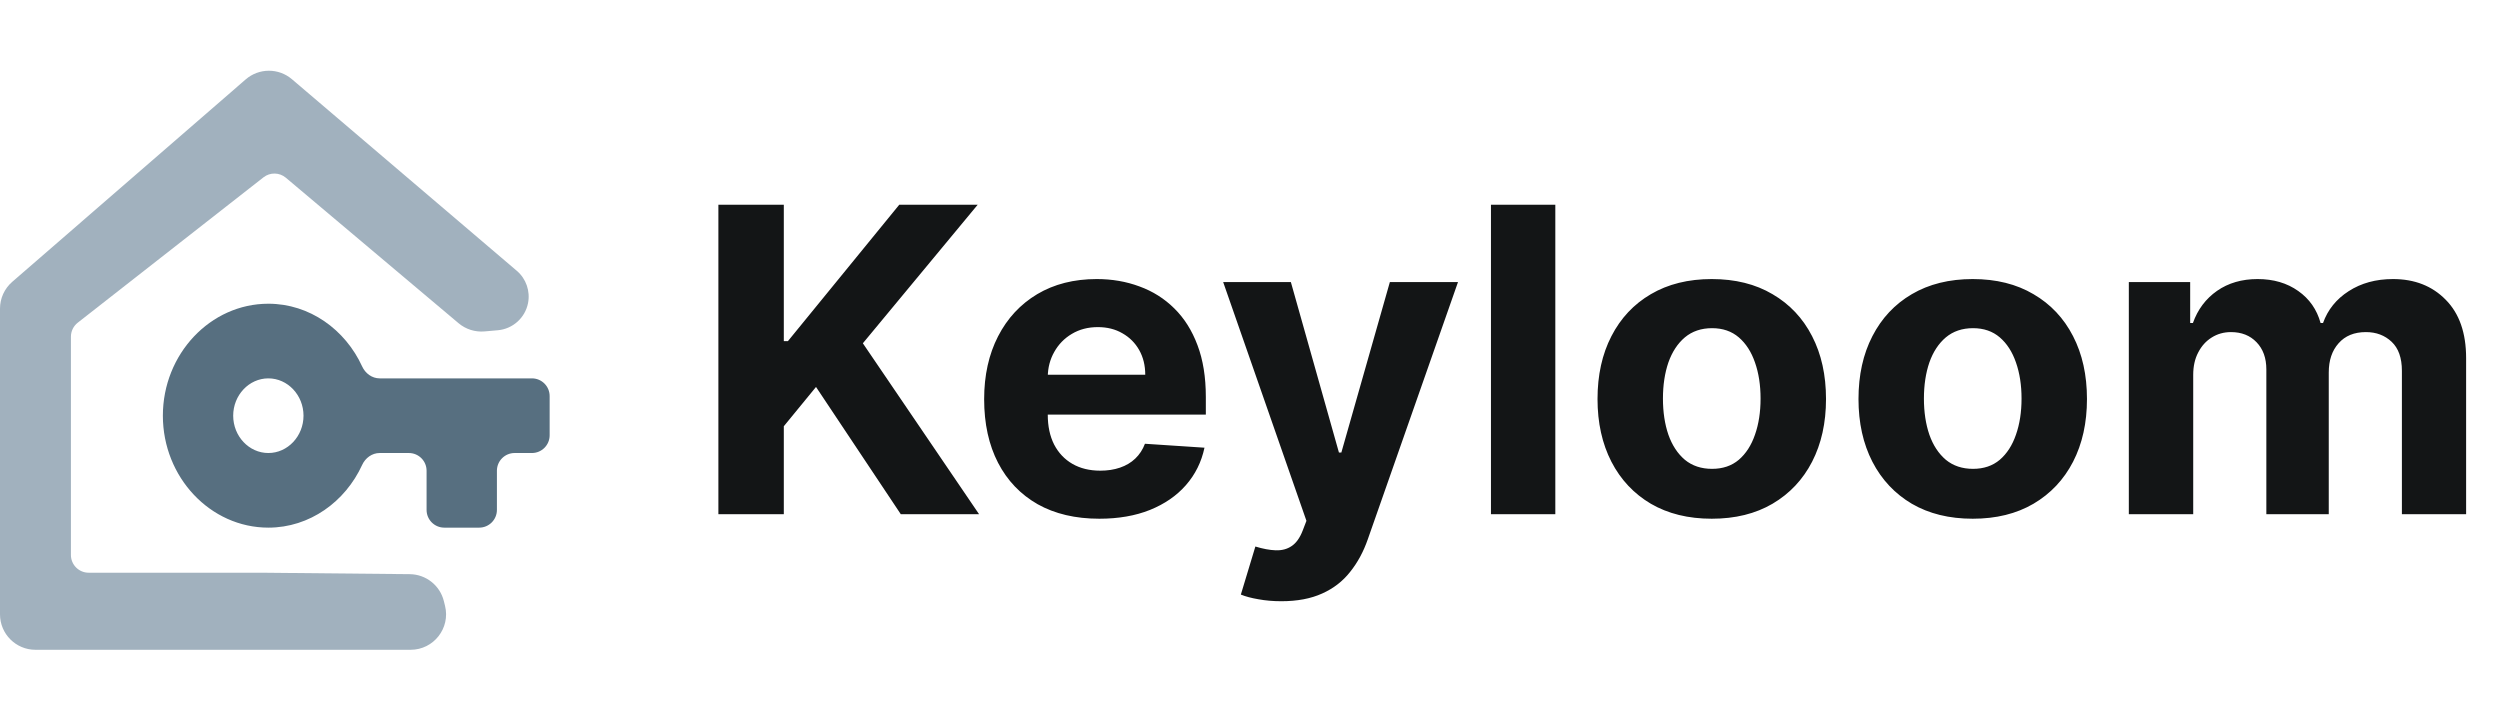
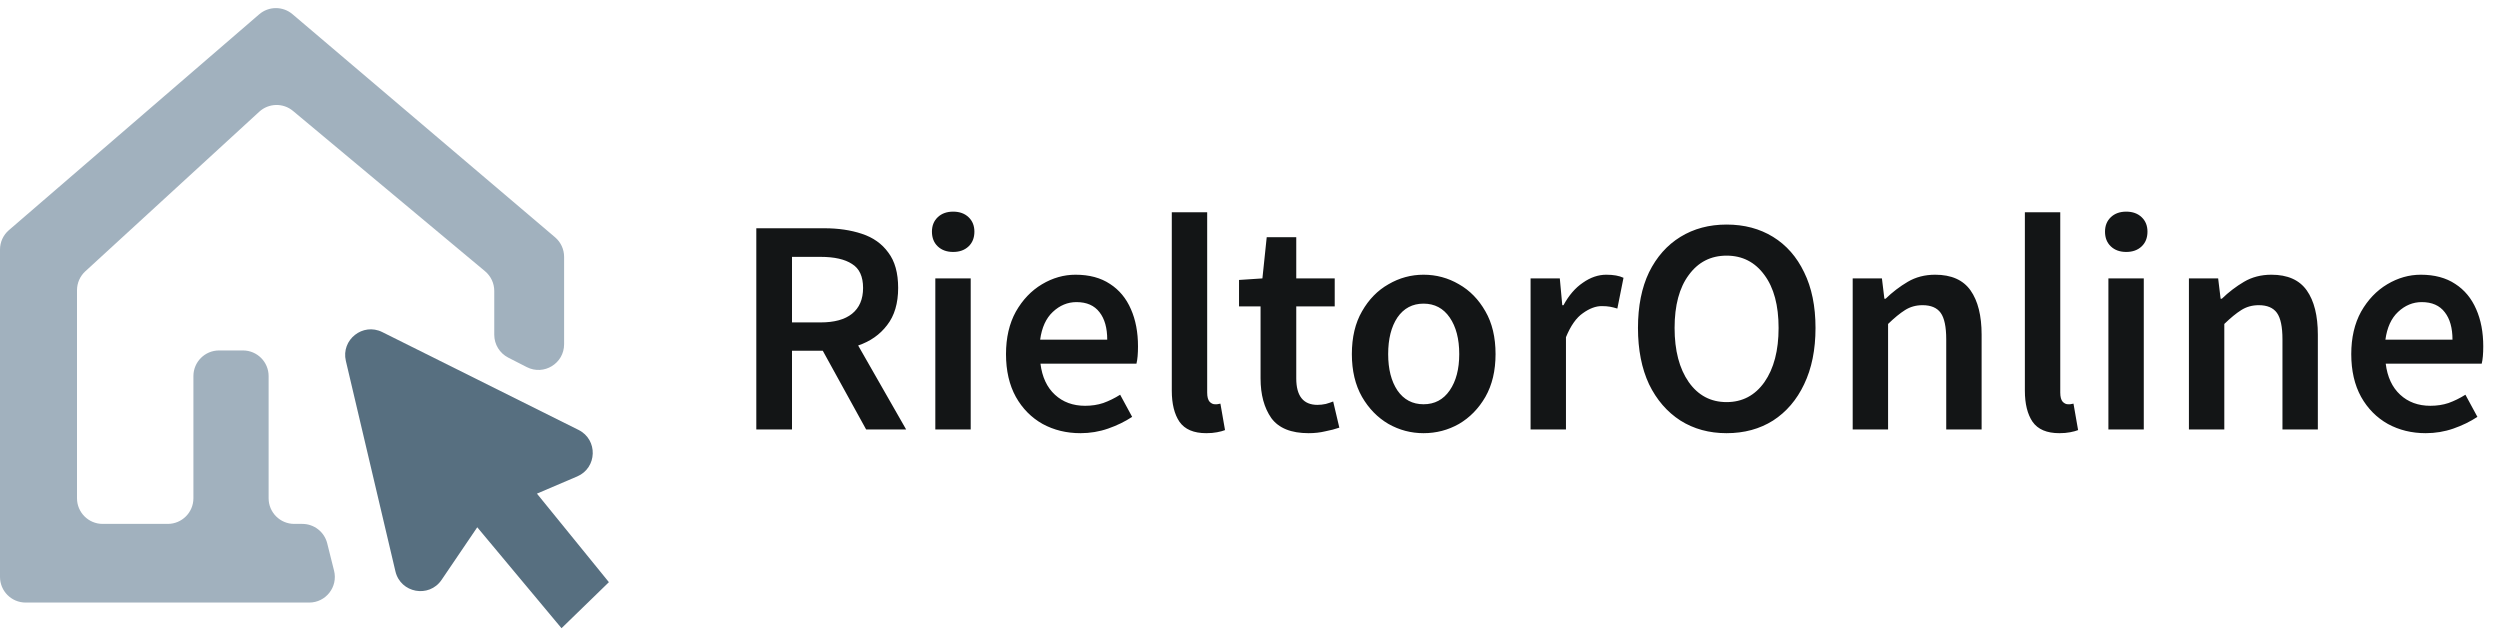
- <svg xmlns="http://www.w3.org/2000/svg" width="141" height="40" viewBox="0 0 141 40" fill="none">
-   <path d="M15.135 25.55C14.044 25.55 13.152 24.602 13.152 23.445C13.152 22.287 14.044 21.34 15.135 21.34C16.226 21.34 17.118 22.287 17.118 23.445C17.118 24.602 16.226 25.55 15.135 25.55ZM21.413 21.34C20.98 21.34 20.604 21.058 20.424 20.665C19.475 18.594 17.467 17.13 15.135 17.13C11.863 17.13 9.186 19.971 9.186 23.445C9.186 26.918 11.863 29.759 15.135 29.759C17.467 29.759 19.475 28.295 20.424 26.224C20.604 25.831 20.98 25.55 21.413 25.55H23.059C23.612 25.55 24.059 25.997 24.059 26.55V28.759C24.059 29.312 24.507 29.759 25.059 29.759H27.026C27.578 29.759 28.026 29.312 28.026 28.759V26.55C28.026 25.997 28.473 25.55 29.026 25.55H30C30.553 25.55 31 25.102 31 24.55V22.34C31 21.788 30.553 21.34 30 21.34H21.413Z" fill="#576F80" />
-   <path d="M23.111 32.383L14.762 32.301H9.864H5C4.448 32.301 4 31.853 4 31.301V18.988C4 18.68 4.142 18.39 4.384 18.2L14.861 10.001C15.233 9.709 15.759 9.719 16.121 10.023L25.864 18.23C26.271 18.572 26.798 18.739 27.328 18.692L28.077 18.626C28.921 18.551 29.614 17.93 29.78 17.1C29.916 16.421 29.674 15.722 29.147 15.273L16.464 4.467C15.712 3.826 14.604 3.831 13.857 4.478L0.69 15.895C0.252 16.274 0 16.826 0 17.406V34.648C0 35.753 0.895 36.648 2 36.648H23.158C24.458 36.648 25.413 35.427 25.099 34.166L25.033 33.9C24.813 33.016 24.023 32.392 23.111 32.383Z" fill="#A1B1BE" />
-   <path d="M40.517 29V11.546H44.207V19.241H44.438L50.719 11.546H55.142L48.665 19.361L55.219 29H50.804L46.023 21.824L44.207 24.04V29H40.517ZM62.001 29.256C60.654 29.256 59.495 28.983 58.523 28.438C57.557 27.886 56.813 27.108 56.291 26.102C55.768 25.091 55.506 23.895 55.506 22.514C55.506 21.168 55.768 19.986 56.291 18.969C56.813 17.952 57.549 17.159 58.498 16.591C59.452 16.023 60.572 15.739 61.856 15.739C62.719 15.739 63.523 15.878 64.268 16.156C65.018 16.429 65.671 16.841 66.228 17.392C66.79 17.943 67.228 18.636 67.54 19.472C67.853 20.301 68.009 21.273 68.009 22.386V23.384H56.955V21.134H64.592C64.592 20.611 64.478 20.148 64.251 19.744C64.023 19.341 63.708 19.026 63.305 18.798C62.907 18.565 62.444 18.449 61.916 18.449C61.364 18.449 60.876 18.577 60.45 18.832C60.029 19.082 59.7 19.421 59.461 19.847C59.222 20.267 59.1 20.736 59.094 21.253V23.392C59.094 24.04 59.214 24.599 59.452 25.071C59.697 25.543 60.041 25.906 60.484 26.162C60.927 26.418 61.452 26.546 62.06 26.546C62.464 26.546 62.833 26.489 63.168 26.375C63.504 26.261 63.791 26.091 64.029 25.864C64.268 25.636 64.45 25.358 64.575 25.028L67.933 25.25C67.762 26.057 67.413 26.761 66.884 27.364C66.362 27.96 65.685 28.426 64.856 28.761C64.032 29.091 63.08 29.256 62.001 29.256ZM72.269 33.909C71.808 33.909 71.376 33.872 70.973 33.798C70.575 33.73 70.246 33.642 69.984 33.534L70.803 30.824C71.229 30.954 71.612 31.026 71.953 31.037C72.3 31.048 72.598 30.969 72.848 30.798C73.104 30.628 73.311 30.338 73.47 29.929L73.683 29.375L68.987 15.909H72.805L75.516 25.523H75.652L78.388 15.909H82.231L77.144 30.415C76.899 31.119 76.567 31.733 76.146 32.256C75.731 32.784 75.206 33.19 74.57 33.474C73.933 33.764 73.166 33.909 72.269 33.909ZM87.72 11.546V29H84.09V11.546H87.72ZM96.543 29.256C95.219 29.256 94.075 28.974 93.109 28.412C92.148 27.844 91.407 27.054 90.884 26.043C90.362 25.026 90.1 23.847 90.1 22.506C90.1 21.153 90.362 19.972 90.884 18.96C91.407 17.943 92.148 17.153 93.109 16.591C94.075 16.023 95.219 15.739 96.543 15.739C97.867 15.739 99.009 16.023 99.969 16.591C100.935 17.153 101.68 17.943 102.202 18.96C102.725 19.972 102.987 21.153 102.987 22.506C102.987 23.847 102.725 25.026 102.202 26.043C101.68 27.054 100.935 27.844 99.969 28.412C99.009 28.974 97.867 29.256 96.543 29.256ZM96.56 26.443C97.163 26.443 97.665 26.273 98.069 25.932C98.472 25.585 98.776 25.114 98.981 24.517C99.191 23.921 99.296 23.241 99.296 22.48C99.296 21.719 99.191 21.04 98.981 20.443C98.776 19.847 98.472 19.375 98.069 19.028C97.665 18.682 97.163 18.509 96.56 18.509C95.952 18.509 95.441 18.682 95.026 19.028C94.617 19.375 94.308 19.847 94.097 20.443C93.893 21.04 93.79 21.719 93.79 22.48C93.79 23.241 93.893 23.921 94.097 24.517C94.308 25.114 94.617 25.585 95.026 25.932C95.441 26.273 95.952 26.443 96.56 26.443ZM111.262 29.256C109.938 29.256 108.793 28.974 107.827 28.412C106.867 27.844 106.126 27.054 105.603 26.043C105.08 25.026 104.819 23.847 104.819 22.506C104.819 21.153 105.08 19.972 105.603 18.96C106.126 17.943 106.867 17.153 107.827 16.591C108.793 16.023 109.938 15.739 111.262 15.739C112.586 15.739 113.728 16.023 114.688 16.591C115.654 17.153 116.398 17.943 116.921 18.96C117.444 19.972 117.705 21.153 117.705 22.506C117.705 23.847 117.444 25.026 116.921 26.043C116.398 27.054 115.654 27.844 114.688 28.412C113.728 28.974 112.586 29.256 111.262 29.256ZM111.279 26.443C111.881 26.443 112.384 26.273 112.788 25.932C113.191 25.585 113.495 25.114 113.7 24.517C113.91 23.921 114.015 23.241 114.015 22.48C114.015 21.719 113.91 21.04 113.7 20.443C113.495 19.847 113.191 19.375 112.788 19.028C112.384 18.682 111.881 18.509 111.279 18.509C110.671 18.509 110.16 18.682 109.745 19.028C109.336 19.375 109.026 19.847 108.816 20.443C108.612 21.04 108.509 21.719 108.509 22.48C108.509 23.241 108.612 23.921 108.816 24.517C109.026 25.114 109.336 25.585 109.745 25.932C110.16 26.273 110.671 26.443 111.279 26.443ZM120.066 29V15.909H123.526V18.219H123.68C123.952 17.452 124.407 16.847 125.043 16.403C125.68 15.96 126.441 15.739 127.327 15.739C128.225 15.739 128.989 15.963 129.62 16.412C130.251 16.855 130.671 17.457 130.881 18.219H131.018C131.285 17.469 131.768 16.869 132.467 16.421C133.171 15.966 134.004 15.739 134.964 15.739C136.185 15.739 137.177 16.128 137.938 16.906C138.705 17.679 139.089 18.776 139.089 20.196V29H135.467V20.912C135.467 20.185 135.273 19.639 134.887 19.276C134.501 18.912 134.018 18.73 133.438 18.73C132.779 18.73 132.265 18.94 131.896 19.361C131.526 19.776 131.342 20.324 131.342 21.006V29H127.822V20.835C127.822 20.193 127.637 19.682 127.268 19.301C126.904 18.921 126.424 18.73 125.827 18.73C125.424 18.73 125.06 18.832 124.737 19.037C124.418 19.236 124.165 19.517 123.978 19.881C123.79 20.239 123.697 20.659 123.697 21.142V29H120.066Z" fill="#131516" />
+ <svg xmlns="http://www.w3.org/2000/svg" width="195" height="49" viewBox="0 0 195 49" fill="none">
+   <path d="M20.952 38.864V29.335C20.952 28.231 20.057 27.335 18.952 27.335H17.086C15.981 27.335 15.086 28.231 15.086 29.335V38.864C15.086 39.968 14.19 40.864 13.086 40.864H8.006C6.902 40.864 6.006 39.968 6.006 38.864V22.636C6.006 22.076 6.241 21.541 6.654 21.162L20.221 8.715C20.96 8.037 22.086 8.011 22.855 8.653L37.834 21.157C38.289 21.537 38.552 22.099 38.552 22.692V26.112C38.552 26.863 38.973 27.55 39.641 27.893L41.089 28.634C42.419 29.315 44 28.349 44 26.854V20.032C44 19.445 43.742 18.888 43.295 18.508L22.816 1.108C22.065 0.47 20.961 0.474 20.215 1.118L0.694 17.951C0.253 18.331 0 18.884 0 19.465V45C0 46.105 0.895 47 2 47H24.117C25.418 47 26.373 45.777 26.057 44.514L25.522 42.378C25.299 41.488 24.499 40.864 23.582 40.864H22.952C21.848 40.864 20.952 39.968 20.952 38.864Z" fill="#A1B1BE" />
+   <path d="M30.843 44.565L26.977 28.151C26.589 26.501 28.3 25.146 29.816 25.902L45.127 33.534C46.653 34.294 46.588 36.493 45.02 37.163L41.881 38.503L47.494 45.409L43.798 49L37.226 41.127L34.444 45.229C33.467 46.67 31.242 46.26 30.843 44.565Z" fill="#576F80" />
+   <path d="M58.992 33.5V17.804H64.296C65.384 17.804 66.36 17.948 67.224 18.236C68.104 18.524 68.792 19.012 69.288 19.7C69.8 20.372 70.056 21.292 70.056 22.46C70.056 23.66 69.768 24.628 69.192 25.364C68.632 26.1 67.88 26.628 66.936 26.948L70.68 33.5H67.56L64.176 27.356H61.776V33.5H58.992ZM61.776 25.148H64.008C65.08 25.148 65.896 24.924 66.456 24.476C67.032 24.012 67.32 23.34 67.32 22.46C67.32 21.564 67.032 20.94 66.456 20.588C65.896 20.22 65.08 20.036 64.008 20.036H61.776V25.148ZM72.955 33.5V21.716H75.715V33.5H72.955ZM74.347 19.652C73.851 19.652 73.451 19.508 73.147 19.22C72.843 18.932 72.691 18.548 72.691 18.068C72.691 17.604 72.843 17.228 73.147 16.94C73.451 16.652 73.851 16.508 74.347 16.508C74.843 16.508 75.243 16.652 75.547 16.94C75.851 17.228 76.003 17.604 76.003 18.068C76.003 18.548 75.851 18.932 75.547 19.22C75.243 19.508 74.843 19.652 74.347 19.652ZM84.276 33.788C83.188 33.788 82.204 33.548 81.324 33.068C80.444 32.572 79.748 31.868 79.236 30.956C78.724 30.028 78.468 28.916 78.468 27.62C78.468 26.34 78.724 25.236 79.236 24.308C79.764 23.38 80.444 22.668 81.276 22.172C82.108 21.676 82.98 21.428 83.892 21.428C84.964 21.428 85.86 21.668 86.58 22.148C87.3 22.612 87.844 23.268 88.212 24.116C88.58 24.948 88.764 25.916 88.764 27.02C88.764 27.596 88.724 28.044 88.644 28.364H81.156C81.284 29.404 81.66 30.212 82.284 30.788C82.908 31.364 83.692 31.652 84.636 31.652C85.148 31.652 85.62 31.58 86.052 31.436C86.5 31.276 86.94 31.06 87.372 30.788L88.308 32.516C87.748 32.884 87.124 33.188 86.436 33.428C85.748 33.668 85.028 33.788 84.276 33.788ZM81.132 26.492H86.364C86.364 25.58 86.164 24.868 85.764 24.356C85.364 23.828 84.764 23.564 83.964 23.564C83.276 23.564 82.66 23.82 82.116 24.332C81.588 24.828 81.26 25.548 81.132 26.492ZM94.088 33.788C93.112 33.788 92.416 33.492 92 32.9C91.6 32.308 91.4 31.5 91.4 30.476V16.556H94.16V30.62C94.16 30.956 94.224 31.196 94.352 31.34C94.48 31.468 94.616 31.532 94.76 31.532C94.824 31.532 94.88 31.532 94.928 31.532C94.992 31.516 95.08 31.5 95.192 31.484L95.552 33.548C95.392 33.612 95.184 33.668 94.928 33.716C94.688 33.764 94.408 33.788 94.088 33.788ZM102.068 33.788C100.708 33.788 99.74 33.396 99.164 32.612C98.604 31.812 98.324 30.78 98.324 29.516V23.9H96.644V21.836L98.468 21.716L98.804 18.5H101.108V21.716H104.108V23.9H101.108V29.516C101.108 30.892 101.66 31.58 102.764 31.58C102.972 31.58 103.188 31.556 103.412 31.508C103.636 31.444 103.828 31.38 103.988 31.316L104.468 33.356C104.148 33.468 103.78 33.564 103.364 33.644C102.964 33.74 102.532 33.788 102.068 33.788ZM111.037 33.788C110.061 33.788 109.149 33.548 108.301 33.068C107.453 32.572 106.765 31.868 106.237 30.956C105.709 30.028 105.445 28.916 105.445 27.62C105.445 26.308 105.709 25.196 106.237 24.284C106.765 23.356 107.453 22.652 108.301 22.172C109.149 21.676 110.061 21.428 111.037 21.428C112.029 21.428 112.949 21.676 113.797 22.172C114.645 22.652 115.333 23.356 115.861 24.284C116.389 25.196 116.653 26.308 116.653 27.62C116.653 28.916 116.389 30.028 115.861 30.956C115.333 31.868 114.645 32.572 113.797 33.068C112.949 33.548 112.029 33.788 111.037 33.788ZM111.037 31.532C111.901 31.532 112.581 31.172 113.077 30.452C113.573 29.732 113.821 28.788 113.821 27.62C113.821 26.436 113.573 25.484 113.077 24.764C112.581 24.044 111.901 23.684 111.037 23.684C110.173 23.684 109.493 24.044 108.997 24.764C108.517 25.484 108.277 26.436 108.277 27.62C108.277 28.788 108.517 29.732 108.997 30.452C109.493 31.172 110.173 31.532 111.037 31.532ZM119.385 33.5V21.716H121.665L121.857 23.804H121.953C122.369 23.036 122.873 22.452 123.465 22.052C124.057 21.636 124.665 21.428 125.289 21.428C125.849 21.428 126.297 21.508 126.633 21.668L126.153 24.068C125.945 24.004 125.753 23.956 125.577 23.924C125.401 23.892 125.185 23.876 124.929 23.876C124.465 23.876 123.977 24.06 123.465 24.428C122.953 24.78 122.513 25.404 122.145 26.3V33.5H119.385ZM134.674 33.788C133.314 33.788 132.114 33.46 131.074 32.804C130.034 32.132 129.218 31.188 128.626 29.972C128.05 28.74 127.762 27.276 127.762 25.58C127.762 23.884 128.05 22.436 128.626 21.236C129.218 20.036 130.034 19.116 131.074 18.476C132.114 17.836 133.314 17.516 134.674 17.516C136.05 17.516 137.258 17.836 138.298 18.476C139.338 19.116 140.146 20.036 140.722 21.236C141.314 22.436 141.61 23.884 141.61 25.58C141.61 27.276 141.314 28.74 140.722 29.972C140.146 31.188 139.338 32.132 138.298 32.804C137.258 33.46 136.05 33.788 134.674 33.788ZM134.674 31.364C135.906 31.364 136.89 30.844 137.626 29.804C138.362 28.748 138.73 27.34 138.73 25.58C138.73 23.82 138.362 22.444 137.626 21.452C136.89 20.444 135.906 19.94 134.674 19.94C133.442 19.94 132.458 20.444 131.722 21.452C130.986 22.444 130.618 23.82 130.618 25.58C130.618 27.34 130.986 28.748 131.722 29.804C132.458 30.844 133.442 31.364 134.674 31.364ZM144.51 33.5V21.716H146.79L146.982 23.3H147.078C147.606 22.788 148.182 22.348 148.806 21.98C149.43 21.612 150.142 21.428 150.942 21.428C152.206 21.428 153.126 21.836 153.702 22.652C154.278 23.468 154.566 24.62 154.566 26.108V33.5H151.806V26.468C151.806 25.492 151.662 24.804 151.374 24.404C151.086 24.004 150.614 23.804 149.958 23.804C149.446 23.804 148.99 23.932 148.59 24.188C148.206 24.428 147.766 24.788 147.27 25.268V33.5H144.51ZM160.628 33.788C159.652 33.788 158.956 33.492 158.54 32.9C158.14 32.308 157.94 31.5 157.94 30.476V16.556H160.7V30.62C160.7 30.956 160.764 31.196 160.892 31.34C161.02 31.468 161.156 31.532 161.3 31.532C161.364 31.532 161.42 31.532 161.468 31.532C161.532 31.516 161.62 31.5 161.732 31.484L162.092 33.548C161.932 33.612 161.724 33.668 161.468 33.716C161.228 33.764 160.948 33.788 160.628 33.788ZM164.455 33.5V21.716H167.215V33.5H164.455ZM165.847 19.652C165.351 19.652 164.951 19.508 164.647 19.22C164.343 18.932 164.191 18.548 164.191 18.068C164.191 17.604 164.343 17.228 164.647 16.94C164.951 16.652 165.351 16.508 165.847 16.508C166.343 16.508 166.743 16.652 167.047 16.94C167.351 17.228 167.503 17.604 167.503 18.068C167.503 18.548 167.351 18.932 167.047 19.22C166.743 19.508 166.343 19.652 165.847 19.652ZM170.736 33.5V21.716H173.016L173.208 23.3H173.304C173.832 22.788 174.408 22.348 175.032 21.98C175.656 21.612 176.368 21.428 177.168 21.428C178.432 21.428 179.352 21.836 179.928 22.652C180.504 23.468 180.792 24.62 180.792 26.108V33.5H178.032V26.468C178.032 25.492 177.888 24.804 177.6 24.404C177.312 24.004 176.84 23.804 176.184 23.804C175.672 23.804 175.216 23.932 174.816 24.188C174.432 24.428 173.992 24.788 173.496 25.268V33.5H170.736ZM189.206 33.788C188.118 33.788 187.134 33.548 186.254 33.068C185.374 32.572 184.678 31.868 184.166 30.956C183.654 30.028 183.398 28.916 183.398 27.62C183.398 26.34 183.654 25.236 184.166 24.308C184.694 23.38 185.374 22.668 186.206 22.172C187.038 21.676 187.91 21.428 188.822 21.428C189.894 21.428 190.79 21.668 191.51 22.148C192.23 22.612 192.774 23.268 193.142 24.116C193.51 24.948 193.694 25.916 193.694 27.02C193.694 27.596 193.654 28.044 193.574 28.364H186.086C186.214 29.404 186.59 30.212 187.214 30.788C187.838 31.364 188.622 31.652 189.566 31.652C190.078 31.652 190.55 31.58 190.982 31.436C191.43 31.276 191.87 31.06 192.302 30.788L193.238 32.516C192.678 32.884 192.054 33.188 191.366 33.428C190.678 33.668 189.958 33.788 189.206 33.788ZM186.062 26.492H191.294C191.294 25.58 191.094 24.868 190.694 24.356C190.294 23.828 189.694 23.564 188.894 23.564C188.206 23.564 187.59 23.82 187.046 24.332C186.518 24.828 186.19 25.548 186.062 26.492Z" fill="#131516" />
</svg>
